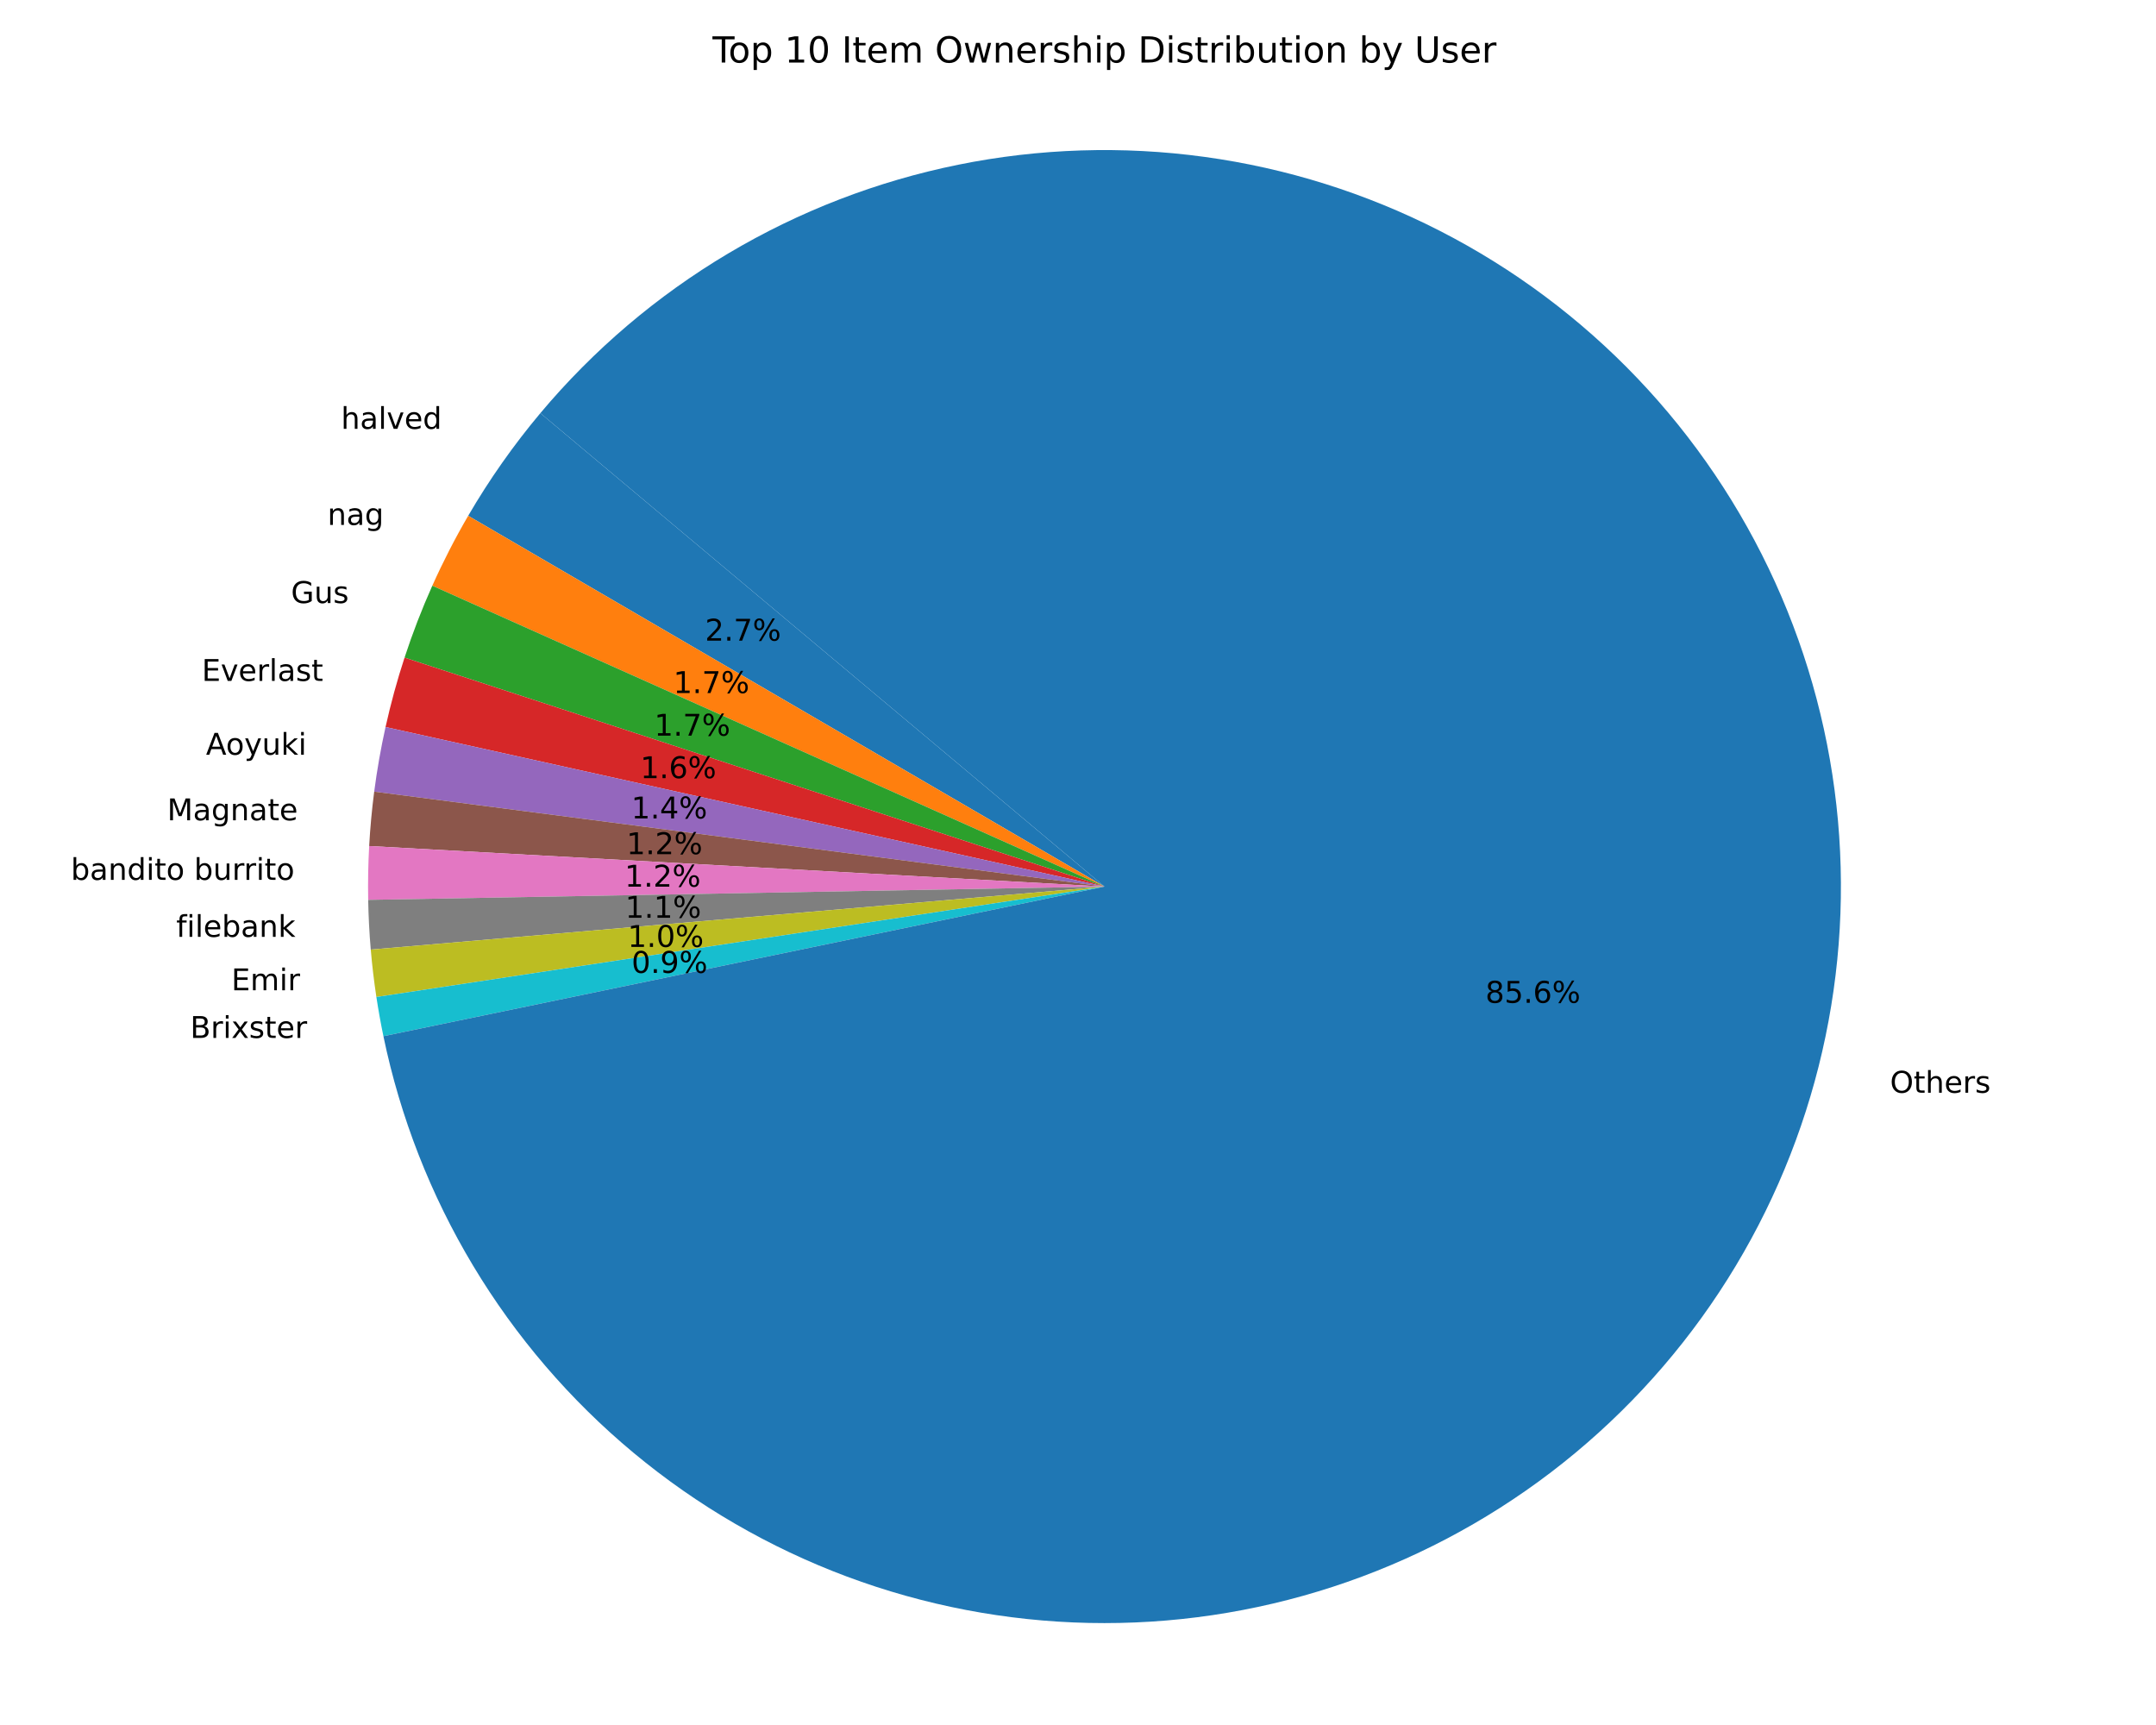
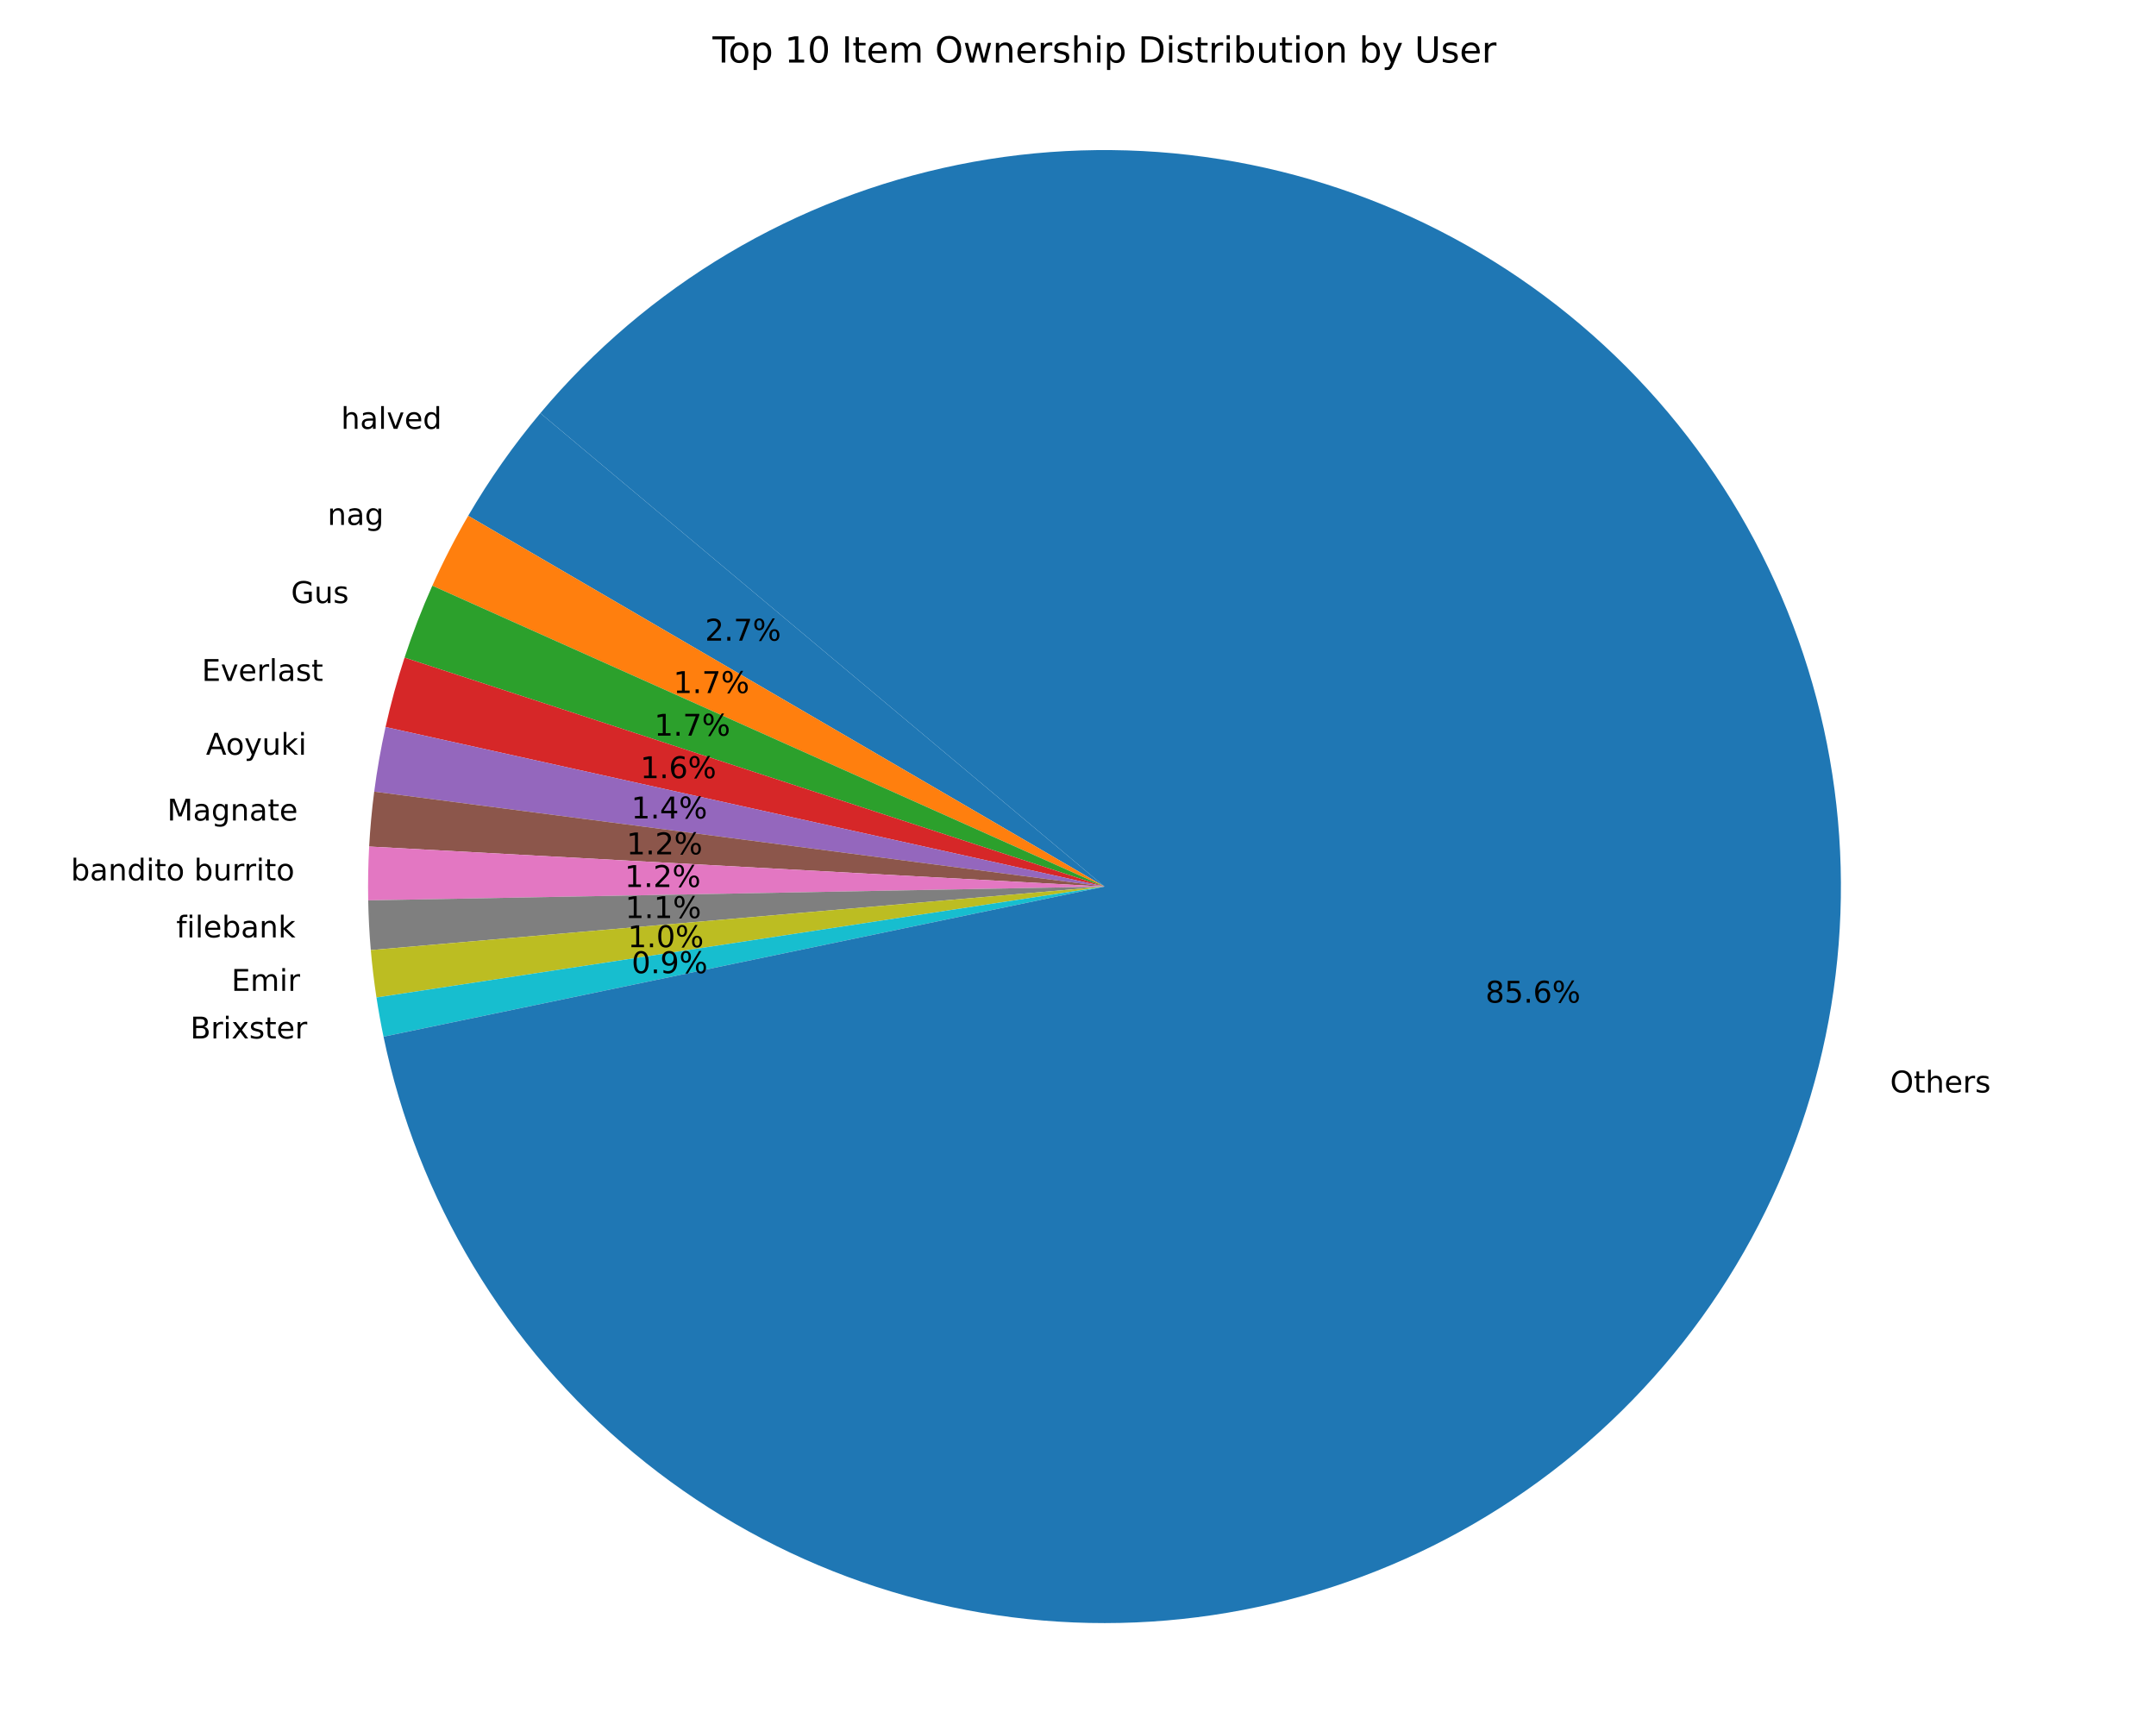
<svg xmlns="http://www.w3.org/2000/svg" xmlns:xlink="http://www.w3.org/1999/xlink" width="720pt" height="576pt" viewBox="0 0 720 576" version="1.1">
  <defs>
    <style type="text/css">*{stroke-linejoin: round; stroke-linecap: butt}</style>
  </defs>
  <g id="figure_1">
    <g id="patch_1">
      <path d="M 0 576  L 720 576  L 720 0  L 0 0  z " style="fill: #ffffff" />
    </g>
    <g id="axes_1">
      <g id="patch_2">
-         <path d="M 180.45 137.957  C 175.956 143.313 171.692 148.859 167.67 154.578  C 163.648 160.298 159.872 166.186 156.352 172.227  L 368.846 296.04  z " style="fill: #1f77b4" />
+         <path d="M 180.452 137.958  C 175.958 143.314 171.694 148.859 167.672 154.579  C 163.651 160.298 159.875 166.187 156.355 172.228  L 368.847 296.04  z " style="fill: #1f77b4" />
      </g>
      <g id="patch_3">
-         <path d="M 156.352 172.227  C 154.149 176.009 152.047 179.849 150.048 183.742  C 148.05 187.636 146.156 191.583 144.368 195.577  L 368.846 296.04  z " style="fill: #ff7f0e" />
+         <path d="M 156.355 172.228  C 154.151 176.009 152.049 179.849 150.051 183.743  C 148.052 187.637 146.158 191.583 144.37 195.578  L 368.847 296.04  z " style="fill: #ff7f0e" />
      </g>
      <g id="patch_4">
-         <path d="M 144.368 195.577  C 142.615 199.494 140.965 203.457 139.419 207.46  C 137.873 211.463 136.433 215.507 135.099 219.585  L 368.846 296.04  z " style="fill: #2ca02c" />
+         <path d="M 144.37 195.578  C 142.617 199.495 140.967 203.457 139.421 207.46  C 137.876 211.464 136.435 215.507 135.101 219.586  L 368.847 296.04  z " style="fill: #2ca02c" />
      </g>
      <g id="patch_5">
-         <path d="M 135.099 219.585  C 133.853 223.394 132.7 227.232 131.642 231.097  C 130.584 234.962 129.621 238.853 128.753 242.765  L 368.846 296.04  z " style="fill: #d62728" />
+         <path d="M 135.101 219.586  C 133.855 223.394 132.703 227.233 131.645 231.098  C 130.587 234.963 129.623 238.853 128.755 242.765  L 368.847 296.04  z " style="fill: #d62728" />
      </g>
      <g id="patch_6">
-         <path d="M 128.753 242.765  C 127.961 246.33 127.25 249.912 126.618 253.509  C 125.987 257.106 125.435 260.716 124.965 264.338  L 368.846 296.04  z " style="fill: #9467bd" />
+         <path d="M 128.755 242.765  C 127.964 246.33 127.252 249.912 126.621 253.509  C 125.989 257.106 125.438 260.717 124.967 264.338  L 368.847 296.04  z " style="fill: #9467bd" />
      </g>
      <g id="patch_7">
-         <path d="M 124.965 264.338  C 124.573 267.353 124.237 270.376 123.957 273.404  C 123.677 276.432 123.453 279.465 123.286 282.501  L 368.846 296.04  z " style="fill: #8c564b" />
+         <path d="M 124.967 264.338  C 124.571 267.382 124.233 270.432 123.951 273.489  C 123.67 276.545 123.446 279.606 123.279 282.671  L 368.847 296.04  z " style="fill: #8c564b" />
      </g>
      <g id="patch_8">
-         <path d="M 123.286 282.501  C 123.121 285.494 123.01 288.491 122.955 291.489  C 122.899 294.486 122.899 297.485 122.953 300.482  L 368.846 296.04  z " style="fill: #e377c2" />
+         <path d="M 123.279 282.671  C 123.116 285.665 123.008 288.661 122.954 291.659  C 122.901 294.657 122.902 297.655 122.958 300.653  L 368.847 296.04  z " style="fill: #e377c2" />
      </g>
      <g id="patch_9">
-         <path d="M 122.953 300.482  C 123.003 303.253 123.1 306.022 123.243 308.789  C 123.387 311.556 123.578 314.321 123.815 317.082  L 368.846 296.04  z " style="fill: #7f7f7f" />
+         <path d="M 122.958 300.653  C 123.01 303.423 123.109 306.193 123.255 308.96  C 123.4 311.727 123.593 314.491 123.832 317.251  L 368.847 296.04  z " style="fill: #7f7f7f" />
      </g>
      <g id="patch_10">
-         <path d="M 123.815 317.082  C 124.042 319.729 124.312 322.373 124.625 325.011  C 124.938 327.65 125.294 330.283 125.692 332.911  L 368.846 296.04  z " style="fill: #bcbd22" />
+         <path d="M 123.832 317.251  C 124.061 319.899 124.333 322.542 124.648 325.18  C 124.963 327.819 125.32 330.452 125.72 333.079  L 368.847 296.04  z " style="fill: #bcbd22" />
      </g>
      <g id="patch_11">
-         <path d="M 125.692 332.911  C 126.025 335.102 126.387 337.289 126.778 339.471  C 127.17 341.653 127.59 343.829 128.041 346  L 368.846 296.04  z " style="fill: #17becf" />
+         <path d="M 125.72 333.079  C 126.054 335.27 126.418 337.457 126.811 339.639  C 127.204 341.82 127.626 343.996 128.078 346.166  L 368.847 296.04  z " style="fill: #17becf" />
      </g>
      <g id="patch_12">
-         <path d="M 128.041 346  C 133.654 373.056 143.787 398.973 158.014 422.662  C 172.241 446.35 190.359 467.472 211.606 485.139  C 232.852 502.806 256.925 516.767 282.812 526.434  C 308.698 536.1 336.029 541.335 363.655 541.918  C 391.281 542.502 418.809 538.425 445.081 529.859  C 471.352 521.294 495.993 508.362 517.966 491.607  C 539.939 474.852 558.932 454.514 574.146 431.447  C 589.36 408.38 600.578 382.913 607.328 356.118  C 614.078 329.323 616.265 301.58 613.795 274.059  C 611.325 246.537 604.235 219.627 592.822 194.462  C 581.409 169.297 565.836 146.234 546.758 126.245  C 527.68 106.255 505.369 89.623 480.764 77.048  C 456.159 64.473 429.609 56.135 402.233 52.384  C 374.856 48.632 347.042 49.522 319.962 55.014  C 292.881 60.507 266.918 70.524 243.166 84.645  C 219.415 98.766 198.212 116.79 180.45 137.957  L 368.846 296.04  z " style="fill: #1f77b4" />
+         <path d="M 128.078 346.166  C 133.709 373.215 143.858 399.122 158.099 422.798  C 172.339 446.474 190.468 467.582 211.722 485.234  C 232.977 502.886 257.055 516.83 282.943 526.481  C 308.831 536.132 336.162 541.351 363.785 541.92  C 391.407 542.489 418.929 538.399 445.193 529.822  C 471.457 521.245 496.088 508.303 518.051 491.542  C 540.014 474.78 558.997 454.436 574.199 431.366  C 589.402 408.296 600.61 382.829 607.35 356.035  C 614.089 329.241 616.266 301.502 613.789 273.985  C 611.311 246.468 604.214 219.564 592.796 194.405  C 581.378 169.246 565.801 146.19 546.722 126.207  C 527.643 106.224 505.331 89.598 480.727 77.03  C 456.123 64.461 429.576 56.127 402.203 52.38  C 374.829 48.633 347.019 49.525 319.942 55.019  C 292.866 60.513 266.907 70.531 243.159 84.651  C 219.411 98.771 198.212 116.793 180.453 137.958  L 368.847 296.04  z " style="fill: #1f77b4" />
      </g>
      <g id="matplotlib.axis_1" />
      <g id="matplotlib.axis_2" />
      <g id="text_1">
-         <g transform="translate(113.8886 143.1914) scale(0.1 -0.1)">
+         <g transform="translate(113.8909 143.192) scale(0.1 -0.1)">
          <defs>
            <path id="DejaVuSans-68" d="M 3513 2113  L 3513 0  L 2938 0  L 2938 2094  Q 2938 2591 2744 2837  Q 2550 3084 2163 3084  Q 1697 3084 1428 2787  Q 1159 2491 1159 1978  L 1159 0  L 581 0  L 581 4863  L 1159 4863  L 1159 2956  Q 1366 3272 1645 3428  Q 1925 3584 2291 3584  Q 2894 3584 3203 3211  Q 3513 2838 3513 2113  z " transform="scale(0.015625)" />
            <path id="DejaVuSans-61" d="M 2194 1759  Q 1497 1759 1228 1600  Q 959 1441 959 1056  Q 959 750 1161 570  Q 1363 391 1709 391  Q 2188 391 2477 730  Q 2766 1069 2766 1631  L 2766 1759  L 2194 1759  z M 3341 1997  L 3341 0  L 2766 0  L 2766 531  Q 2569 213 2275 61  Q 1981 -91 1556 -91  Q 1019 -91 701 211  Q 384 513 384 1019  Q 384 1609 779 1909  Q 1175 2209 1959 2209  L 2766 2209  L 2766 2266  Q 2766 2663 2505 2880  Q 2244 3097 1772 3097  Q 1472 3097 1187 3025  Q 903 2953 641 2809  L 641 3341  Q 956 3463 1253 3523  Q 1550 3584 1831 3584  Q 2591 3584 2966 3190  Q 3341 2797 3341 1997  z " transform="scale(0.015625)" />
            <path id="DejaVuSans-6c" d="M 603 4863  L 1178 4863  L 1178 0  L 603 0  L 603 4863  z " transform="scale(0.015625)" />
            <path id="DejaVuSans-76" d="M 191 3500  L 800 3500  L 1894 563  L 2988 3500  L 3597 3500  L 2284 0  L 1503 0  L 191 3500  z " transform="scale(0.015625)" />
            <path id="DejaVuSans-65" d="M 3597 1894  L 3597 1613  L 953 1613  Q 991 1019 1311 708  Q 1631 397 2203 397  Q 2534 397 2845 478  Q 3156 559 3463 722  L 3463 178  Q 3153 47 2828 -22  Q 2503 -91 2169 -91  Q 1331 -91 842 396  Q 353 884 353 1716  Q 353 2575 817 3079  Q 1281 3584 2069 3584  Q 2775 3584 3186 3129  Q 3597 2675 3597 1894  z M 3022 2063  Q 3016 2534 2758 2815  Q 2500 3097 2075 3097  Q 1594 3097 1305 2825  Q 1016 2553 972 2059  L 3022 2063  z " transform="scale(0.015625)" />
            <path id="DejaVuSans-64" d="M 2906 2969  L 2906 4863  L 3481 4863  L 3481 0  L 2906 0  L 2906 525  Q 2725 213 2448 61  Q 2172 -91 1784 -91  Q 1150 -91 751 415  Q 353 922 353 1747  Q 353 2572 751 3078  Q 1150 3584 1784 3584  Q 2172 3584 2448 3432  Q 2725 3281 2906 2969  z M 947 1747  Q 947 1113 1208 752  Q 1469 391 1925 391  Q 2381 391 2643 752  Q 2906 1113 2906 1747  Q 2906 2381 2643 2742  Q 2381 3103 1925 3103  Q 1469 3103 1208 2742  Q 947 2381 947 1747  z " transform="scale(0.015625)" />
          </defs>
          <use xlink:href="#DejaVuSans-68" />
          <use xlink:href="#DejaVuSans-61" transform="translate(63.37891 0)" />
          <use xlink:href="#DejaVuSans-6c" transform="translate(124.6582 0)" />
          <use xlink:href="#DejaVuSans-76" transform="translate(152.4414 0)" />
          <use xlink:href="#DejaVuSans-65" transform="translate(211.6211 0)" />
          <use xlink:href="#DejaVuSans-64" transform="translate(273.1445 0)" />
        </g>
      </g>
      <g id="text_2">
-         <g transform="translate(235.4382 213.9223) scale(0.1 -0.1)">
+         <g transform="translate(235.4401 213.9226) scale(0.1 -0.1)">
          <defs>
            <path id="DejaVuSans-32" d="M 1228 531  L 3431 531  L 3431 0  L 469 0  L 469 531  Q 828 903 1448 1529  Q 2069 2156 2228 2338  Q 2531 2678 2651 2914  Q 2772 3150 2772 3378  Q 2772 3750 2511 3984  Q 2250 4219 1831 4219  Q 1534 4219 1204 4116  Q 875 4013 500 3803  L 500 4441  Q 881 4594 1212 4672  Q 1544 4750 1819 4750  Q 2544 4750 2975 4387  Q 3406 4025 3406 3419  Q 3406 3131 3298 2873  Q 3191 2616 2906 2266  Q 2828 2175 2409 1742  Q 1991 1309 1228 531  z " transform="scale(0.015625)" />
            <path id="DejaVuSans-2e" d="M 684 794  L 1344 794  L 1344 0  L 684 0  L 684 794  z " transform="scale(0.015625)" />
            <path id="DejaVuSans-37" d="M 525 4666  L 3525 4666  L 3525 4397  L 1831 0  L 1172 0  L 2766 4134  L 525 4134  L 525 4666  z " transform="scale(0.015625)" />
            <path id="DejaVuSans-25" d="M 4653 2053  Q 4381 2053 4226 1822  Q 4072 1591 4072 1178  Q 4072 772 4226 539  Q 4381 306 4653 306  Q 4919 306 5073 539  Q 5228 772 5228 1178  Q 5228 1588 5073 1820  Q 4919 2053 4653 2053  z M 4653 2450  Q 5147 2450 5437 2106  Q 5728 1763 5728 1178  Q 5728 594 5436 251  Q 5144 -91 4653 -91  Q 4153 -91 3862 251  Q 3572 594 3572 1178  Q 3572 1766 3864 2108  Q 4156 2450 4653 2450  z M 1428 4353  Q 1159 4353 1004 4120  Q 850 3888 850 3481  Q 850 3069 1003 2837  Q 1156 2606 1428 2606  Q 1700 2606 1854 2837  Q 2009 3069 2009 3481  Q 2009 3884 1853 4118  Q 1697 4353 1428 4353  z M 4250 4750  L 4750 4750  L 1831 -91  L 1331 -91  L 4250 4750  z M 1428 4750  Q 1922 4750 2215 4408  Q 2509 4066 2509 3481  Q 2509 2891 2217 2550  Q 1925 2209 1428 2209  Q 931 2209 642 2551  Q 353 2894 353 3481  Q 353 4063 643 4406  Q 934 4750 1428 4750  z " transform="scale(0.015625)" />
          </defs>
          <use xlink:href="#DejaVuSans-32" />
          <use xlink:href="#DejaVuSans-2e" transform="translate(63.62305 0)" />
          <use xlink:href="#DejaVuSans-37" transform="translate(95.41016 0)" />
          <use xlink:href="#DejaVuSans-25" transform="translate(159.0332 0)" />
        </g>
      </g>
      <g id="text_3">
-         <g transform="translate(109.3546 175.272) scale(0.1 -0.1)">
+         <g transform="translate(109.3569 175.2725) scale(0.1 -0.1)">
          <defs>
            <path id="DejaVuSans-6e" d="M 3513 2113  L 3513 0  L 2938 0  L 2938 2094  Q 2938 2591 2744 2837  Q 2550 3084 2163 3084  Q 1697 3084 1428 2787  Q 1159 2491 1159 1978  L 1159 0  L 581 0  L 581 3500  L 1159 3500  L 1159 2956  Q 1366 3272 1645 3428  Q 1925 3584 2291 3584  Q 2894 3584 3203 3211  Q 3513 2838 3513 2113  z " transform="scale(0.015625)" />
            <path id="DejaVuSans-67" d="M 2906 1791  Q 2906 2416 2648 2759  Q 2391 3103 1925 3103  Q 1463 3103 1205 2759  Q 947 2416 947 1791  Q 947 1169 1205 825  Q 1463 481 1925 481  Q 2391 481 2648 825  Q 2906 1169 2906 1791  z M 3481 434  Q 3481 -459 3084 -895  Q 2688 -1331 1869 -1331  Q 1566 -1331 1297 -1286  Q 1028 -1241 775 -1147  L 775 -588  Q 1028 -725 1275 -790  Q 1522 -856 1778 -856  Q 2344 -856 2625 -561  Q 2906 -266 2906 331  L 2906 616  Q 2728 306 2450 153  Q 2172 0 1784 0  Q 1141 0 747 490  Q 353 981 353 1791  Q 353 2603 747 3093  Q 1141 3584 1784 3584  Q 2172 3584 2450 3431  Q 2728 3278 2906 2969  L 2906 3500  L 3481 3500  L 3481 434  z " transform="scale(0.015625)" />
          </defs>
          <use xlink:href="#DejaVuSans-6e" />
          <use xlink:href="#DejaVuSans-61" transform="translate(63.37891 0)" />
          <use xlink:href="#DejaVuSans-67" transform="translate(124.6582 0)" />
        </g>
      </g>
      <g id="text_4">
-         <g transform="translate(224.8651 231.4208) scale(0.1 -0.1)">
+         <g transform="translate(224.867 231.4211) scale(0.1 -0.1)">
          <defs>
            <path id="DejaVuSans-31" d="M 794 531  L 1825 531  L 1825 4091  L 703 3866  L 703 4441  L 1819 4666  L 2450 4666  L 2450 531  L 3481 531  L 3481 0  L 794 0  L 794 531  z " transform="scale(0.015625)" />
          </defs>
          <use xlink:href="#DejaVuSans-31" />
          <use xlink:href="#DejaVuSans-2e" transform="translate(63.62305 0)" />
          <use xlink:href="#DejaVuSans-37" transform="translate(95.41016 0)" />
          <use xlink:href="#DejaVuSans-25" transform="translate(159.0332 0)" />
        </g>
      </g>
      <g id="text_5">
-         <g transform="translate(97.181 201.3615) scale(0.1 -0.1)">
+         <g transform="translate(97.18344 201.3619) scale(0.1 -0.1)">
          <defs>
            <path id="DejaVuSans-47" d="M 3809 666  L 3809 1919  L 2778 1919  L 2778 2438  L 4434 2438  L 4434 434  Q 4069 175 3628 42  Q 3188 -91 2688 -91  Q 1594 -91 976 548  Q 359 1188 359 2328  Q 359 3472 976 4111  Q 1594 4750 2688 4750  Q 3144 4750 3555 4637  Q 3966 4525 4313 4306  L 4313 3634  Q 3963 3931 3569 4081  Q 3175 4231 2741 4231  Q 1884 4231 1454 3753  Q 1025 3275 1025 2328  Q 1025 1384 1454 906  Q 1884 428 2741 428  Q 3075 428 3337 486  Q 3600 544 3809 666  z " transform="scale(0.015625)" />
            <path id="DejaVuSans-75" d="M 544 1381  L 544 3500  L 1119 3500  L 1119 1403  Q 1119 906 1312 657  Q 1506 409 1894 409  Q 2359 409 2629 706  Q 2900 1003 2900 1516  L 2900 3500  L 3475 3500  L 3475 0  L 2900 0  L 2900 538  Q 2691 219 2414 64  Q 2138 -91 1772 -91  Q 1169 -91 856 284  Q 544 659 544 1381  z M 1991 3584  L 1991 3584  z " transform="scale(0.015625)" />
            <path id="DejaVuSans-73" d="M 2834 3397  L 2834 2853  Q 2591 2978 2328 3040  Q 2066 3103 1784 3103  Q 1356 3103 1142 2972  Q 928 2841 928 2578  Q 928 2378 1081 2264  Q 1234 2150 1697 2047  L 1894 2003  Q 2506 1872 2764 1633  Q 3022 1394 3022 966  Q 3022 478 2636 193  Q 2250 -91 1575 -91  Q 1294 -91 989 -36  Q 684 19 347 128  L 347 722  Q 666 556 975 473  Q 1284 391 1588 391  Q 1994 391 2212 530  Q 2431 669 2431 922  Q 2431 1156 2273 1281  Q 2116 1406 1581 1522  L 1381 1569  Q 847 1681 609 1914  Q 372 2147 372 2553  Q 372 3047 722 3315  Q 1072 3584 1716 3584  Q 2034 3584 2315 3537  Q 2597 3491 2834 3397  z " transform="scale(0.015625)" />
          </defs>
          <use xlink:href="#DejaVuSans-47" />
          <use xlink:href="#DejaVuSans-75" transform="translate(77.49023 0)" />
          <use xlink:href="#DejaVuSans-73" transform="translate(140.8691 0)" />
        </g>
      </g>
      <g id="text_6">
-         <g transform="translate(218.4875 245.6514) scale(0.1 -0.1)">
+         <g transform="translate(218.4894 245.6516) scale(0.1 -0.1)">
          <use xlink:href="#DejaVuSans-31" />
          <use xlink:href="#DejaVuSans-2e" transform="translate(63.62305 0)" />
          <use xlink:href="#DejaVuSans-37" transform="translate(95.41016 0)" />
          <use xlink:href="#DejaVuSans-25" transform="translate(159.0332 0)" />
        </g>
      </g>
      <g id="text_7">
-         <g transform="translate(67.38439 227.3626) scale(0.1 -0.1)">
+         <g transform="translate(67.38686 227.3629) scale(0.1 -0.1)">
          <defs>
            <path id="DejaVuSans-45" d="M 628 4666  L 3578 4666  L 3578 4134  L 1259 4134  L 1259 2753  L 3481 2753  L 3481 2222  L 1259 2222  L 1259 531  L 3634 531  L 3634 0  L 628 0  L 628 4666  z " transform="scale(0.015625)" />
            <path id="DejaVuSans-72" d="M 2631 2963  Q 2534 3019 2420 3045  Q 2306 3072 2169 3072  Q 1681 3072 1420 2755  Q 1159 2438 1159 1844  L 1159 0  L 581 0  L 581 3500  L 1159 3500  L 1159 2956  Q 1341 3275 1631 3429  Q 1922 3584 2338 3584  Q 2397 3584 2469 3576  Q 2541 3569 2628 3553  L 2631 2963  z " transform="scale(0.015625)" />
            <path id="DejaVuSans-74" d="M 1172 4494  L 1172 3500  L 2356 3500  L 2356 3053  L 1172 3053  L 1172 1153  Q 1172 725 1289 603  Q 1406 481 1766 481  L 2356 481  L 2356 0  L 1766 0  Q 1100 0 847 248  Q 594 497 594 1153  L 594 3053  L 172 3053  L 172 3500  L 594 3500  L 594 4494  L 1172 4494  z " transform="scale(0.015625)" />
          </defs>
          <use xlink:href="#DejaVuSans-45" />
          <use xlink:href="#DejaVuSans-76" transform="translate(63.18359 0)" />
          <use xlink:href="#DejaVuSans-65" transform="translate(122.3633 0)" />
          <use xlink:href="#DejaVuSans-72" transform="translate(183.8867 0)" />
          <use xlink:href="#DejaVuSans-6c" transform="translate(225 0)" />
          <use xlink:href="#DejaVuSans-61" transform="translate(252.7832 0)" />
          <use xlink:href="#DejaVuSans-73" transform="translate(314.0625 0)" />
          <use xlink:href="#DejaVuSans-74" transform="translate(366.1621 0)" />
        </g>
      </g>
      <g id="text_8">
-         <g transform="translate(213.8214 259.8339) scale(0.1 -0.1)">
+         <g transform="translate(213.8234 259.834) scale(0.1 -0.1)">
          <defs>
            <path id="DejaVuSans-36" d="M 2113 2584  Q 1688 2584 1439 2293  Q 1191 2003 1191 1497  Q 1191 994 1439 701  Q 1688 409 2113 409  Q 2538 409 2786 701  Q 3034 994 3034 1497  Q 3034 2003 2786 2293  Q 2538 2584 2113 2584  z M 3366 4563  L 3366 3988  Q 3128 4100 2886 4159  Q 2644 4219 2406 4219  Q 1781 4219 1451 3797  Q 1122 3375 1075 2522  Q 1259 2794 1537 2939  Q 1816 3084 2150 3084  Q 2853 3084 3261 2657  Q 3669 2231 3669 1497  Q 3669 778 3244 343  Q 2819 -91 2113 -91  Q 1303 -91 875 529  Q 447 1150 447 2328  Q 447 3434 972 4092  Q 1497 4750 2381 4750  Q 2619 4750 2861 4703  Q 3103 4656 3366 4563  z " transform="scale(0.015625)" />
          </defs>
          <use xlink:href="#DejaVuSans-31" />
          <use xlink:href="#DejaVuSans-2e" transform="translate(63.62305 0)" />
          <use xlink:href="#DejaVuSans-36" transform="translate(95.41016 0)" />
          <use xlink:href="#DejaVuSans-25" transform="translate(159.0332 0)" />
        </g>
      </g>
      <g id="text_9">
-         <g transform="translate(68.78614 252.0154) scale(0.1 -0.1)">
+         <g transform="translate(68.78863 252.0156) scale(0.1 -0.1)">
          <defs>
            <path id="DejaVuSans-41" d="M 2188 4044  L 1331 1722  L 3047 1722  L 2188 4044  z M 1831 4666  L 2547 4666  L 4325 0  L 3669 0  L 3244 1197  L 1141 1197  L 716 0  L 50 0  L 1831 4666  z " transform="scale(0.015625)" />
            <path id="DejaVuSans-6f" d="M 1959 3097  Q 1497 3097 1228 2736  Q 959 2375 959 1747  Q 959 1119 1226 758  Q 1494 397 1959 397  Q 2419 397 2687 759  Q 2956 1122 2956 1747  Q 2956 2369 2687 2733  Q 2419 3097 1959 3097  z M 1959 3584  Q 2709 3584 3137 3096  Q 3566 2609 3566 1747  Q 3566 888 3137 398  Q 2709 -91 1959 -91  Q 1206 -91 779 398  Q 353 888 353 1747  Q 353 2609 779 3096  Q 1206 3584 1959 3584  z " transform="scale(0.015625)" />
            <path id="DejaVuSans-79" d="M 2059 -325  Q 1816 -950 1584 -1140  Q 1353 -1331 966 -1331  L 506 -1331  L 506 -850  L 844 -850  Q 1081 -850 1212 -737  Q 1344 -625 1503 -206  L 1606 56  L 191 3500  L 800 3500  L 1894 763  L 2988 3500  L 3597 3500  L 2059 -325  z " transform="scale(0.015625)" />
            <path id="DejaVuSans-6b" d="M 581 4863  L 1159 4863  L 1159 1991  L 2875 3500  L 3609 3500  L 1753 1863  L 3688 0  L 2938 0  L 1159 1709  L 1159 0  L 581 0  L 581 4863  z " transform="scale(0.015625)" />
            <path id="DejaVuSans-69" d="M 603 3500  L 1178 3500  L 1178 0  L 603 0  L 603 3500  z M 603 4863  L 1178 4863  L 1178 4134  L 603 4134  L 603 4863  z " transform="scale(0.015625)" />
          </defs>
          <use xlink:href="#DejaVuSans-41" />
          <use xlink:href="#DejaVuSans-6f" transform="translate(66.6582 0)" />
          <use xlink:href="#DejaVuSans-79" transform="translate(127.8398 0)" />
          <use xlink:href="#DejaVuSans-75" transform="translate(187.0195 0)" />
          <use xlink:href="#DejaVuSans-6b" transform="translate(250.3984 0)" />
          <use xlink:href="#DejaVuSans-69" transform="translate(308.3086 0)" />
        </g>
      </g>
      <g id="text_10">
-         <g transform="translate(210.807 273.2808) scale(0.1 -0.1)">
+         <g transform="translate(210.809 273.2809) scale(0.1 -0.1)">
          <defs>
            <path id="DejaVuSans-34" d="M 2419 4116  L 825 1625  L 2419 1625  L 2419 4116  z M 2253 4666  L 3047 4666  L 3047 1625  L 3713 1625  L 3713 1100  L 3047 1100  L 3047 0  L 2419 0  L 2419 1100  L 313 1100  L 313 1709  L 2253 4666  z " transform="scale(0.015625)" />
          </defs>
          <use xlink:href="#DejaVuSans-31" />
          <use xlink:href="#DejaVuSans-2e" transform="translate(63.62305 0)" />
          <use xlink:href="#DejaVuSans-34" transform="translate(95.41016 0)" />
          <use xlink:href="#DejaVuSans-25" transform="translate(159.0332 0)" />
        </g>
      </g>
      <g id="text_11">
-         <g transform="translate(55.82408 273.8995) scale(0.1 -0.1)">
+         <g transform="translate(55.81797 273.993) scale(0.1 -0.1)">
          <defs>
            <path id="DejaVuSans-4d" d="M 628 4666  L 1569 4666  L 2759 1491  L 3956 4666  L 4897 4666  L 4897 0  L 4281 0  L 4281 4097  L 3078 897  L 2444 897  L 1241 4097  L 1241 0  L 628 0  L 628 4666  z " transform="scale(0.015625)" />
          </defs>
          <use xlink:href="#DejaVuSans-4d" />
          <use xlink:href="#DejaVuSans-61" transform="translate(86.2793 0)" />
          <use xlink:href="#DejaVuSans-67" transform="translate(147.5586 0)" />
          <use xlink:href="#DejaVuSans-6e" transform="translate(211.0352 0)" />
          <use xlink:href="#DejaVuSans-61" transform="translate(274.4141 0)" />
          <use xlink:href="#DejaVuSans-74" transform="translate(335.6934 0)" />
          <use xlink:href="#DejaVuSans-65" transform="translate(374.9023 0)" />
        </g>
      </g>
      <g id="text_12">
-         <g transform="translate(209.2101 285.2176) scale(0.1 -0.1)">
+         <g transform="translate(209.2074 285.2686) scale(0.1 -0.1)">
          <use xlink:href="#DejaVuSans-31" />
          <use xlink:href="#DejaVuSans-2e" transform="translate(63.62305 0)" />
          <use xlink:href="#DejaVuSans-32" transform="translate(95.41016 0)" />
          <use xlink:href="#DejaVuSans-25" transform="translate(159.0332 0)" />
        </g>
      </g>
      <g id="text_13">
-         <g transform="translate(23.658 293.7928) scale(0.1 -0.1)">
+         <g transform="translate(23.6571 293.9803) scale(0.1 -0.1)">
          <defs>
            <path id="DejaVuSans-62" d="M 3116 1747  Q 3116 2381 2855 2742  Q 2594 3103 2138 3103  Q 1681 3103 1420 2742  Q 1159 2381 1159 1747  Q 1159 1113 1420 752  Q 1681 391 2138 391  Q 2594 391 2855 752  Q 3116 1113 3116 1747  z M 1159 2969  Q 1341 3281 1617 3432  Q 1894 3584 2278 3584  Q 2916 3584 3314 3078  Q 3713 2572 3713 1747  Q 3713 922 3314 415  Q 2916 -91 2278 -91  Q 1894 -91 1617 61  Q 1341 213 1159 525  L 1159 0  L 581 0  L 581 4863  L 1159 4863  L 1159 2969  z " transform="scale(0.015625)" />
            <path id="DejaVuSans-20" transform="scale(0.015625)" />
          </defs>
          <use xlink:href="#DejaVuSans-62" />
          <use xlink:href="#DejaVuSans-61" transform="translate(63.47656 0)" />
          <use xlink:href="#DejaVuSans-6e" transform="translate(124.7559 0)" />
          <use xlink:href="#DejaVuSans-64" transform="translate(188.1348 0)" />
          <use xlink:href="#DejaVuSans-69" transform="translate(251.6113 0)" />
          <use xlink:href="#DejaVuSans-74" transform="translate(279.3945 0)" />
          <use xlink:href="#DejaVuSans-6f" transform="translate(318.6035 0)" />
          <use xlink:href="#DejaVuSans-20" transform="translate(379.7852 0)" />
          <use xlink:href="#DejaVuSans-62" transform="translate(411.5723 0)" />
          <use xlink:href="#DejaVuSans-75" transform="translate(475.0488 0)" />
          <use xlink:href="#DejaVuSans-72" transform="translate(538.4277 0)" />
          <use xlink:href="#DejaVuSans-72" transform="translate(577.791 0)" />
          <use xlink:href="#DejaVuSans-69" transform="translate(618.9043 0)" />
          <use xlink:href="#DejaVuSans-74" transform="translate(646.6875 0)" />
          <use xlink:href="#DejaVuSans-6f" transform="translate(685.8965 0)" />
        </g>
      </g>
      <g id="text_14">
-         <g transform="translate(208.609 296.0685) scale(0.1 -0.1)">
+         <g transform="translate(208.6092 296.1708) scale(0.1 -0.1)">
          <use xlink:href="#DejaVuSans-31" />
          <use xlink:href="#DejaVuSans-2e" transform="translate(63.62305 0)" />
          <use xlink:href="#DejaVuSans-32" transform="translate(95.41016 0)" />
          <use xlink:href="#DejaVuSans-25" transform="translate(159.0332 0)" />
        </g>
      </g>
      <g id="text_15">
-         <g transform="translate(58.84887 312.8237) scale(0.1 -0.1)">
+         <g transform="translate(58.86116 313.0109) scale(0.1 -0.1)">
          <defs>
            <path id="DejaVuSans-66" d="M 2375 4863  L 2375 4384  L 1825 4384  Q 1516 4384 1395 4259  Q 1275 4134 1275 3809  L 1275 3500  L 2222 3500  L 2222 3053  L 1275 3053  L 1275 0  L 697 0  L 697 3053  L 147 3053  L 147 3500  L 697 3500  L 697 3744  Q 697 4328 969 4595  Q 1241 4863 1831 4863  L 2375 4863  z " transform="scale(0.015625)" />
          </defs>
          <use xlink:href="#DejaVuSans-66" />
          <use xlink:href="#DejaVuSans-69" transform="translate(35.20508 0)" />
          <use xlink:href="#DejaVuSans-6c" transform="translate(62.98828 0)" />
          <use xlink:href="#DejaVuSans-65" transform="translate(90.77148 0)" />
          <use xlink:href="#DejaVuSans-62" transform="translate(152.2949 0)" />
          <use xlink:href="#DejaVuSans-61" transform="translate(215.7715 0)" />
          <use xlink:href="#DejaVuSans-6e" transform="translate(277.0508 0)" />
          <use xlink:href="#DejaVuSans-6b" transform="translate(340.4297 0)" />
        </g>
      </g>
      <g id="text_16">
-         <g transform="translate(208.7822 306.449) scale(0.1 -0.1)">
+         <g transform="translate(208.7895 306.5511) scale(0.1 -0.1)">
          <use xlink:href="#DejaVuSans-31" />
          <use xlink:href="#DejaVuSans-2e" transform="translate(63.62305 0)" />
          <use xlink:href="#DejaVuSans-31" transform="translate(95.41016 0)" />
          <use xlink:href="#DejaVuSans-25" transform="translate(159.0332 0)" />
        </g>
      </g>
      <g id="text_17">
-         <g transform="translate(77.25469 330.6679) scale(0.1 -0.1)">
+         <g transform="translate(77.27933 330.8539) scale(0.1 -0.1)">
          <defs>
            <path id="DejaVuSans-6d" d="M 3328 2828  Q 3544 3216 3844 3400  Q 4144 3584 4550 3584  Q 5097 3584 5394 3201  Q 5691 2819 5691 2113  L 5691 0  L 5113 0  L 5113 2094  Q 5113 2597 4934 2840  Q 4756 3084 4391 3084  Q 3944 3084 3684 2787  Q 3425 2491 3425 1978  L 3425 0  L 2847 0  L 2847 2094  Q 2847 2600 2669 2842  Q 2491 3084 2119 3084  Q 1678 3084 1418 2786  Q 1159 2488 1159 1978  L 1159 0  L 581 0  L 581 3500  L 1159 3500  L 1159 2956  Q 1356 3278 1631 3431  Q 1906 3584 2284 3584  Q 2666 3584 2933 3390  Q 3200 3197 3328 2828  z " transform="scale(0.015625)" />
          </defs>
          <use xlink:href="#DejaVuSans-45" />
          <use xlink:href="#DejaVuSans-6d" transform="translate(63.18359 0)" />
          <use xlink:href="#DejaVuSans-69" transform="translate(160.5957 0)" />
          <use xlink:href="#DejaVuSans-72" transform="translate(188.3789 0)" />
        </g>
      </g>
      <g id="text_18">
-         <g transform="translate(209.6112 316.1822) scale(0.1 -0.1)">
+         <g transform="translate(209.6253 316.2837) scale(0.1 -0.1)">
          <defs>
            <path id="DejaVuSans-30" d="M 2034 4250  Q 1547 4250 1301 3770  Q 1056 3291 1056 2328  Q 1056 1369 1301 889  Q 1547 409 2034 409  Q 2525 409 2770 889  Q 3016 1369 3016 2328  Q 3016 3291 2770 3770  Q 2525 4250 2034 4250  z M 2034 4750  Q 2819 4750 3233 4129  Q 3647 3509 3647 2328  Q 3647 1150 3233 529  Q 2819 -91 2034 -91  Q 1250 -91 836 529  Q 422 1150 422 2328  Q 422 3509 836 4129  Q 1250 4750 2034 4750  z " transform="scale(0.015625)" />
          </defs>
          <use xlink:href="#DejaVuSans-31" />
          <use xlink:href="#DejaVuSans-2e" transform="translate(63.62305 0)" />
          <use xlink:href="#DejaVuSans-30" transform="translate(95.41016 0)" />
          <use xlink:href="#DejaVuSans-25" transform="translate(159.0332 0)" />
        </g>
      </g>
      <g id="text_19">
-         <g transform="translate(63.50878 346.5735) scale(0.1 -0.1)">
+         <g transform="translate(63.54445 346.7579) scale(0.1 -0.1)">
          <defs>
            <path id="DejaVuSans-42" d="M 1259 2228  L 1259 519  L 2272 519  Q 2781 519 3026 730  Q 3272 941 3272 1375  Q 3272 1813 3026 2020  Q 2781 2228 2272 2228  L 1259 2228  z M 1259 4147  L 1259 2741  L 2194 2741  Q 2656 2741 2882 2914  Q 3109 3088 3109 3444  Q 3109 3797 2882 3972  Q 2656 4147 2194 4147  L 1259 4147  z M 628 4666  L 2241 4666  Q 2963 4666 3353 4366  Q 3744 4066 3744 3513  Q 3744 3084 3544 2831  Q 3344 2578 2956 2516  Q 3422 2416 3680 2098  Q 3938 1781 3938 1306  Q 3938 681 3513 340  Q 3088 0 2303 0  L 628 0  L 628 4666  z " transform="scale(0.015625)" />
            <path id="DejaVuSans-78" d="M 3513 3500  L 2247 1797  L 3578 0  L 2900 0  L 1881 1375  L 863 0  L 184 0  L 1544 1831  L 300 3500  L 978 3500  L 1906 2253  L 2834 3500  L 3513 3500  z " transform="scale(0.015625)" />
          </defs>
          <use xlink:href="#DejaVuSans-42" />
          <use xlink:href="#DejaVuSans-72" transform="translate(68.60352 0)" />
          <use xlink:href="#DejaVuSans-69" transform="translate(109.7168 0)" />
          <use xlink:href="#DejaVuSans-78" transform="translate(137.5 0)" />
          <use xlink:href="#DejaVuSans-73" transform="translate(196.6797 0)" />
          <use xlink:href="#DejaVuSans-74" transform="translate(248.7793 0)" />
          <use xlink:href="#DejaVuSans-65" transform="translate(287.9883 0)" />
          <use xlink:href="#DejaVuSans-72" transform="translate(349.5117 0)" />
        </g>
      </g>
      <g id="text_20">
-         <g transform="translate(210.9029 324.858) scale(0.1 -0.1)">
+         <g transform="translate(210.923 324.9586) scale(0.1 -0.1)">
          <defs>
            <path id="DejaVuSans-39" d="M 703 97  L 703 672  Q 941 559 1184 500  Q 1428 441 1663 441  Q 2288 441 2617 861  Q 2947 1281 2994 2138  Q 2813 1869 2534 1725  Q 2256 1581 1919 1581  Q 1219 1581 811 2004  Q 403 2428 403 3163  Q 403 3881 828 4315  Q 1253 4750 1959 4750  Q 2769 4750 3195 4129  Q 3622 3509 3622 2328  Q 3622 1225 3098 567  Q 2575 -91 1691 -91  Q 1453 -91 1209 -44  Q 966 3 703 97  z M 1959 2075  Q 2384 2075 2632 2365  Q 2881 2656 2881 3163  Q 2881 3666 2632 3958  Q 2384 4250 1959 4250  Q 1534 4250 1286 3958  Q 1038 3666 1038 3163  Q 1038 2656 1286 2365  Q 1534 2075 1959 2075  z " transform="scale(0.015625)" />
          </defs>
          <use xlink:href="#DejaVuSans-30" />
          <use xlink:href="#DejaVuSans-2e" transform="translate(63.62305 0)" />
          <use xlink:href="#DejaVuSans-39" transform="translate(95.41016 0)" />
          <use xlink:href="#DejaVuSans-25" transform="translate(159.0332 0)" />
        </g>
      </g>
      <g id="text_21">
-         <g transform="translate(631.1766 364.8849) scale(0.1 -0.1)">
+         <g transform="translate(631.1998 364.7937) scale(0.1 -0.1)">
          <defs>
            <path id="DejaVuSans-4f" d="M 2522 4238  Q 1834 4238 1429 3725  Q 1025 3213 1025 2328  Q 1025 1447 1429 934  Q 1834 422 2522 422  Q 3209 422 3611 934  Q 4013 1447 4013 2328  Q 4013 3213 3611 3725  Q 3209 4238 2522 4238  z M 2522 4750  Q 3503 4750 4090 4092  Q 4678 3434 4678 2328  Q 4678 1225 4090 567  Q 3503 -91 2522 -91  Q 1538 -91 948 565  Q 359 1222 359 2328  Q 359 3434 948 4092  Q 1538 4750 2522 4750  z " transform="scale(0.015625)" />
          </defs>
          <use xlink:href="#DejaVuSans-4f" />
          <use xlink:href="#DejaVuSans-74" transform="translate(78.71094 0)" />
          <use xlink:href="#DejaVuSans-68" transform="translate(117.9199 0)" />
          <use xlink:href="#DejaVuSans-65" transform="translate(181.2988 0)" />
          <use xlink:href="#DejaVuSans-72" transform="translate(242.8223 0)" />
          <use xlink:href="#DejaVuSans-73" transform="translate(283.9355 0)" />
        </g>
      </g>
      <g id="text_22">
-         <g transform="translate(496.0518 334.846) scale(0.1 -0.1)">
+         <g transform="translate(496.0651 334.7963) scale(0.1 -0.1)">
          <defs>
            <path id="DejaVuSans-38" d="M 2034 2216  Q 1584 2216 1326 1975  Q 1069 1734 1069 1313  Q 1069 891 1326 650  Q 1584 409 2034 409  Q 2484 409 2743 651  Q 3003 894 3003 1313  Q 3003 1734 2745 1975  Q 2488 2216 2034 2216  z M 1403 2484  Q 997 2584 770 2862  Q 544 3141 544 3541  Q 544 4100 942 4425  Q 1341 4750 2034 4750  Q 2731 4750 3128 4425  Q 3525 4100 3525 3541  Q 3525 3141 3298 2862  Q 3072 2584 2669 2484  Q 3125 2378 3379 2068  Q 3634 1759 3634 1313  Q 3634 634 3220 271  Q 2806 -91 2034 -91  Q 1263 -91 848 271  Q 434 634 434 1313  Q 434 1759 690 2068  Q 947 2378 1403 2484  z M 1172 3481  Q 1172 3119 1398 2916  Q 1625 2713 2034 2713  Q 2441 2713 2670 2916  Q 2900 3119 2900 3481  Q 2900 3844 2670 4047  Q 2441 4250 2034 4250  Q 1625 4250 1398 4047  Q 1172 3844 1172 3481  z " transform="scale(0.015625)" />
            <path id="DejaVuSans-35" d="M 691 4666  L 3169 4666  L 3169 4134  L 1269 4134  L 1269 2991  Q 1406 3038 1543 3061  Q 1681 3084 1819 3084  Q 2600 3084 3056 2656  Q 3513 2228 3513 1497  Q 3513 744 3044 326  Q 2575 -91 1722 -91  Q 1428 -91 1123 -41  Q 819 9 494 109  L 494 744  Q 775 591 1075 516  Q 1375 441 1709 441  Q 2250 441 2565 725  Q 2881 1009 2881 1497  Q 2881 1984 2565 2268  Q 2250 2553 1709 2553  Q 1456 2553 1204 2497  Q 953 2441 691 2322  L 691 4666  z " transform="scale(0.015625)" />
          </defs>
          <use xlink:href="#DejaVuSans-38" />
          <use xlink:href="#DejaVuSans-35" transform="translate(63.62305 0)" />
          <use xlink:href="#DejaVuSans-2e" transform="translate(127.2461 0)" />
          <use xlink:href="#DejaVuSans-36" transform="translate(159.0332 0)" />
          <use xlink:href="#DejaVuSans-25" transform="translate(222.6562 0)" />
        </g>
      </g>
      <g id="text_23">
-         <g transform="translate(237.9532 20.88) scale(0.12 -0.12)">
+         <g transform="translate(237.9546 20.88) scale(0.12 -0.12)">
          <defs>
            <path id="DejaVuSans-54" d="M -19 4666  L 3928 4666  L 3928 4134  L 2272 4134  L 2272 0  L 1638 0  L 1638 4134  L -19 4134  L -19 4666  z " transform="scale(0.015625)" />
            <path id="DejaVuSans-70" d="M 1159 525  L 1159 -1331  L 581 -1331  L 581 3500  L 1159 3500  L 1159 2969  Q 1341 3281 1617 3432  Q 1894 3584 2278 3584  Q 2916 3584 3314 3078  Q 3713 2572 3713 1747  Q 3713 922 3314 415  Q 2916 -91 2278 -91  Q 1894 -91 1617 61  Q 1341 213 1159 525  z M 3116 1747  Q 3116 2381 2855 2742  Q 2594 3103 2138 3103  Q 1681 3103 1420 2742  Q 1159 2381 1159 1747  Q 1159 1113 1420 752  Q 1681 391 2138 391  Q 2594 391 2855 752  Q 3116 1113 3116 1747  z " transform="scale(0.015625)" />
            <path id="DejaVuSans-49" d="M 628 4666  L 1259 4666  L 1259 0  L 628 0  L 628 4666  z " transform="scale(0.015625)" />
            <path id="DejaVuSans-77" d="M 269 3500  L 844 3500  L 1563 769  L 2278 3500  L 2956 3500  L 3675 769  L 4391 3500  L 4966 3500  L 4050 0  L 3372 0  L 2619 2869  L 1863 0  L 1184 0  L 269 3500  z " transform="scale(0.015625)" />
            <path id="DejaVuSans-44" d="M 1259 4147  L 1259 519  L 2022 519  Q 2988 519 3436 956  Q 3884 1394 3884 2338  Q 3884 3275 3436 3711  Q 2988 4147 2022 4147  L 1259 4147  z M 628 4666  L 1925 4666  Q 3281 4666 3915 4102  Q 4550 3538 4550 2338  Q 4550 1131 3912 565  Q 3275 0 1925 0  L 628 0  L 628 4666  z " transform="scale(0.015625)" />
            <path id="DejaVuSans-55" d="M 556 4666  L 1191 4666  L 1191 1831  Q 1191 1081 1462 751  Q 1734 422 2344 422  Q 2950 422 3222 751  Q 3494 1081 3494 1831  L 3494 4666  L 4128 4666  L 4128 1753  Q 4128 841 3676 375  Q 3225 -91 2344 -91  Q 1459 -91 1007 375  Q 556 841 556 1753  L 556 4666  z " transform="scale(0.015625)" />
          </defs>
          <use xlink:href="#DejaVuSans-54" />
          <use xlink:href="#DejaVuSans-6f" transform="translate(44.08398 0)" />
          <use xlink:href="#DejaVuSans-70" transform="translate(105.2656 0)" />
          <use xlink:href="#DejaVuSans-20" transform="translate(168.7422 0)" />
          <use xlink:href="#DejaVuSans-31" transform="translate(200.5293 0)" />
          <use xlink:href="#DejaVuSans-30" transform="translate(264.1523 0)" />
          <use xlink:href="#DejaVuSans-20" transform="translate(327.7754 0)" />
          <use xlink:href="#DejaVuSans-49" transform="translate(359.5625 0)" />
          <use xlink:href="#DejaVuSans-74" transform="translate(389.0547 0)" />
          <use xlink:href="#DejaVuSans-65" transform="translate(428.2637 0)" />
          <use xlink:href="#DejaVuSans-6d" transform="translate(489.7871 0)" />
          <use xlink:href="#DejaVuSans-20" transform="translate(587.1992 0)" />
          <use xlink:href="#DejaVuSans-4f" transform="translate(618.9863 0)" />
          <use xlink:href="#DejaVuSans-77" transform="translate(697.6973 0)" />
          <use xlink:href="#DejaVuSans-6e" transform="translate(779.4844 0)" />
          <use xlink:href="#DejaVuSans-65" transform="translate(842.8633 0)" />
          <use xlink:href="#DejaVuSans-72" transform="translate(904.3867 0)" />
          <use xlink:href="#DejaVuSans-73" transform="translate(945.5 0)" />
          <use xlink:href="#DejaVuSans-68" transform="translate(997.5996 0)" />
          <use xlink:href="#DejaVuSans-69" transform="translate(1060.979 0)" />
          <use xlink:href="#DejaVuSans-70" transform="translate(1088.762 0)" />
          <use xlink:href="#DejaVuSans-20" transform="translate(1152.238 0)" />
          <use xlink:href="#DejaVuSans-44" transform="translate(1184.025 0)" />
          <use xlink:href="#DejaVuSans-69" transform="translate(1261.027 0)" />
          <use xlink:href="#DejaVuSans-73" transform="translate(1288.811 0)" />
          <use xlink:href="#DejaVuSans-74" transform="translate(1340.91 0)" />
          <use xlink:href="#DejaVuSans-72" transform="translate(1380.119 0)" />
          <use xlink:href="#DejaVuSans-69" transform="translate(1421.232 0)" />
          <use xlink:href="#DejaVuSans-62" transform="translate(1449.016 0)" />
          <use xlink:href="#DejaVuSans-75" transform="translate(1512.492 0)" />
          <use xlink:href="#DejaVuSans-74" transform="translate(1575.871 0)" />
          <use xlink:href="#DejaVuSans-69" transform="translate(1615.08 0)" />
          <use xlink:href="#DejaVuSans-6f" transform="translate(1642.863 0)" />
          <use xlink:href="#DejaVuSans-6e" transform="translate(1704.045 0)" />
          <use xlink:href="#DejaVuSans-20" transform="translate(1767.424 0)" />
          <use xlink:href="#DejaVuSans-62" transform="translate(1799.211 0)" />
          <use xlink:href="#DejaVuSans-79" transform="translate(1862.688 0)" />
          <use xlink:href="#DejaVuSans-20" transform="translate(1921.867 0)" />
          <use xlink:href="#DejaVuSans-55" transform="translate(1953.654 0)" />
          <use xlink:href="#DejaVuSans-73" transform="translate(2026.848 0)" />
          <use xlink:href="#DejaVuSans-65" transform="translate(2078.947 0)" />
          <use xlink:href="#DejaVuSans-72" transform="translate(2140.471 0)" />
        </g>
      </g>
    </g>
  </g>
</svg>
